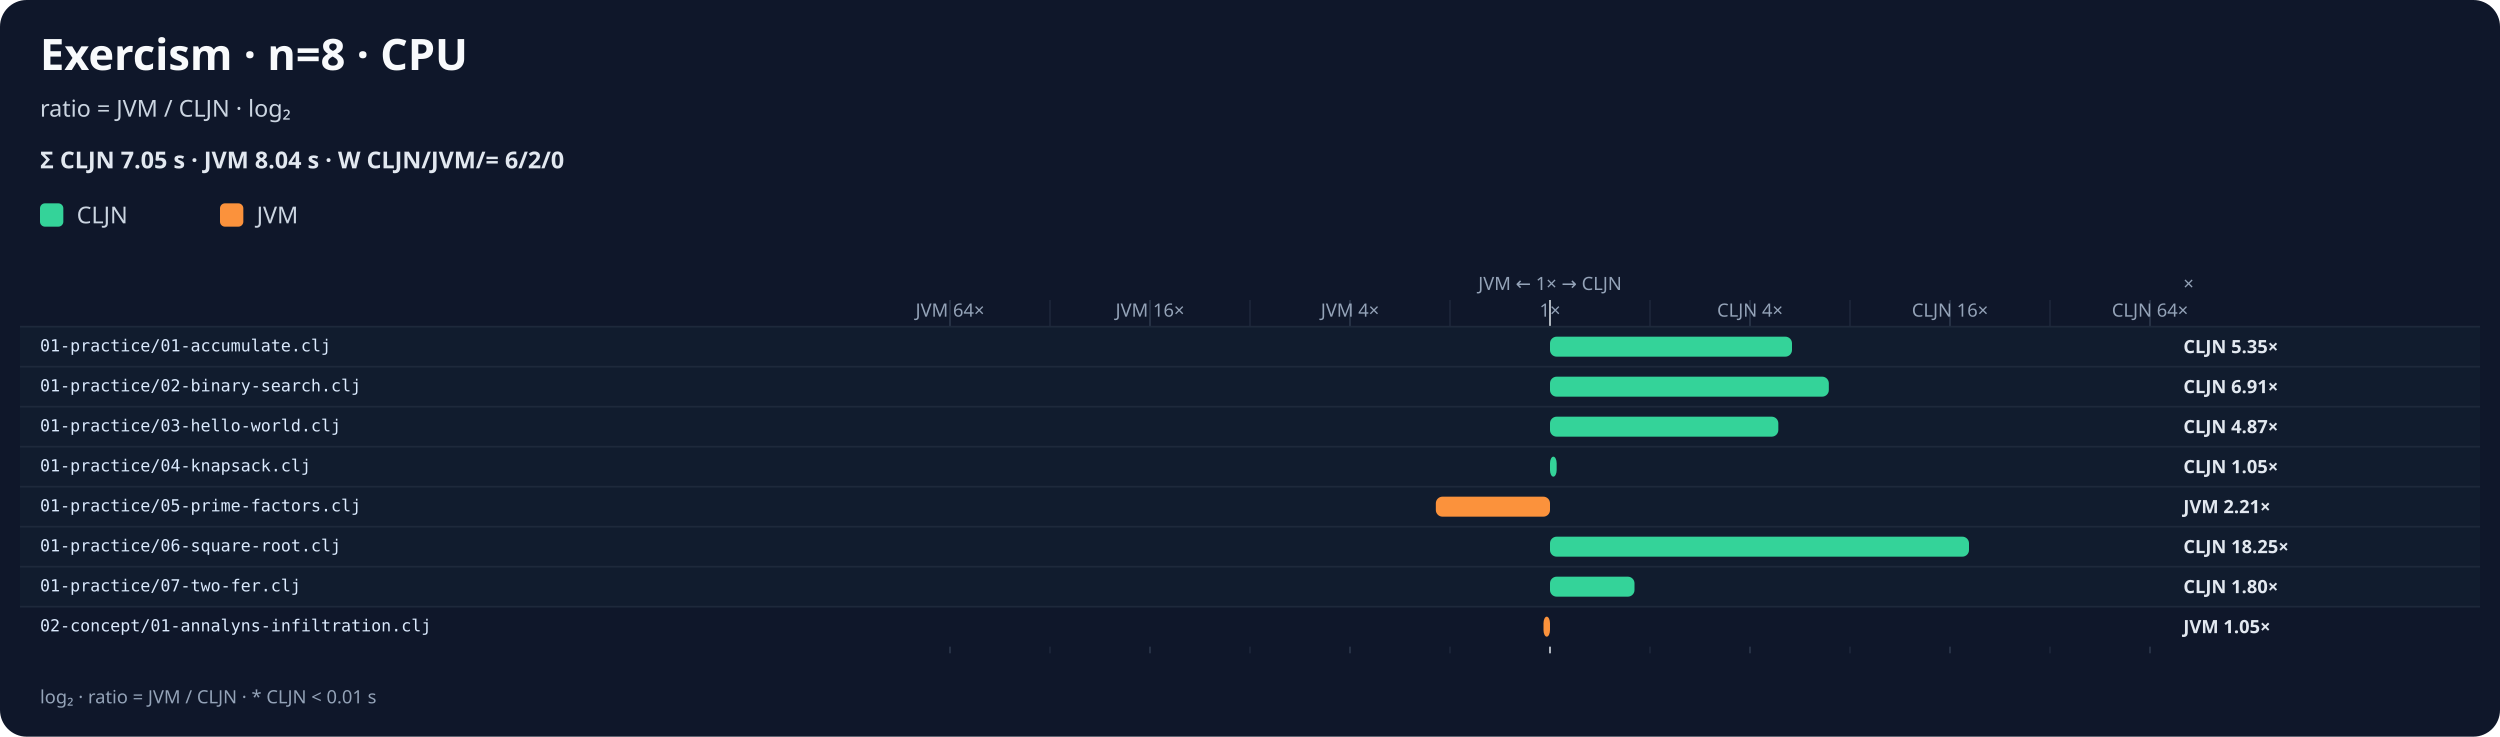
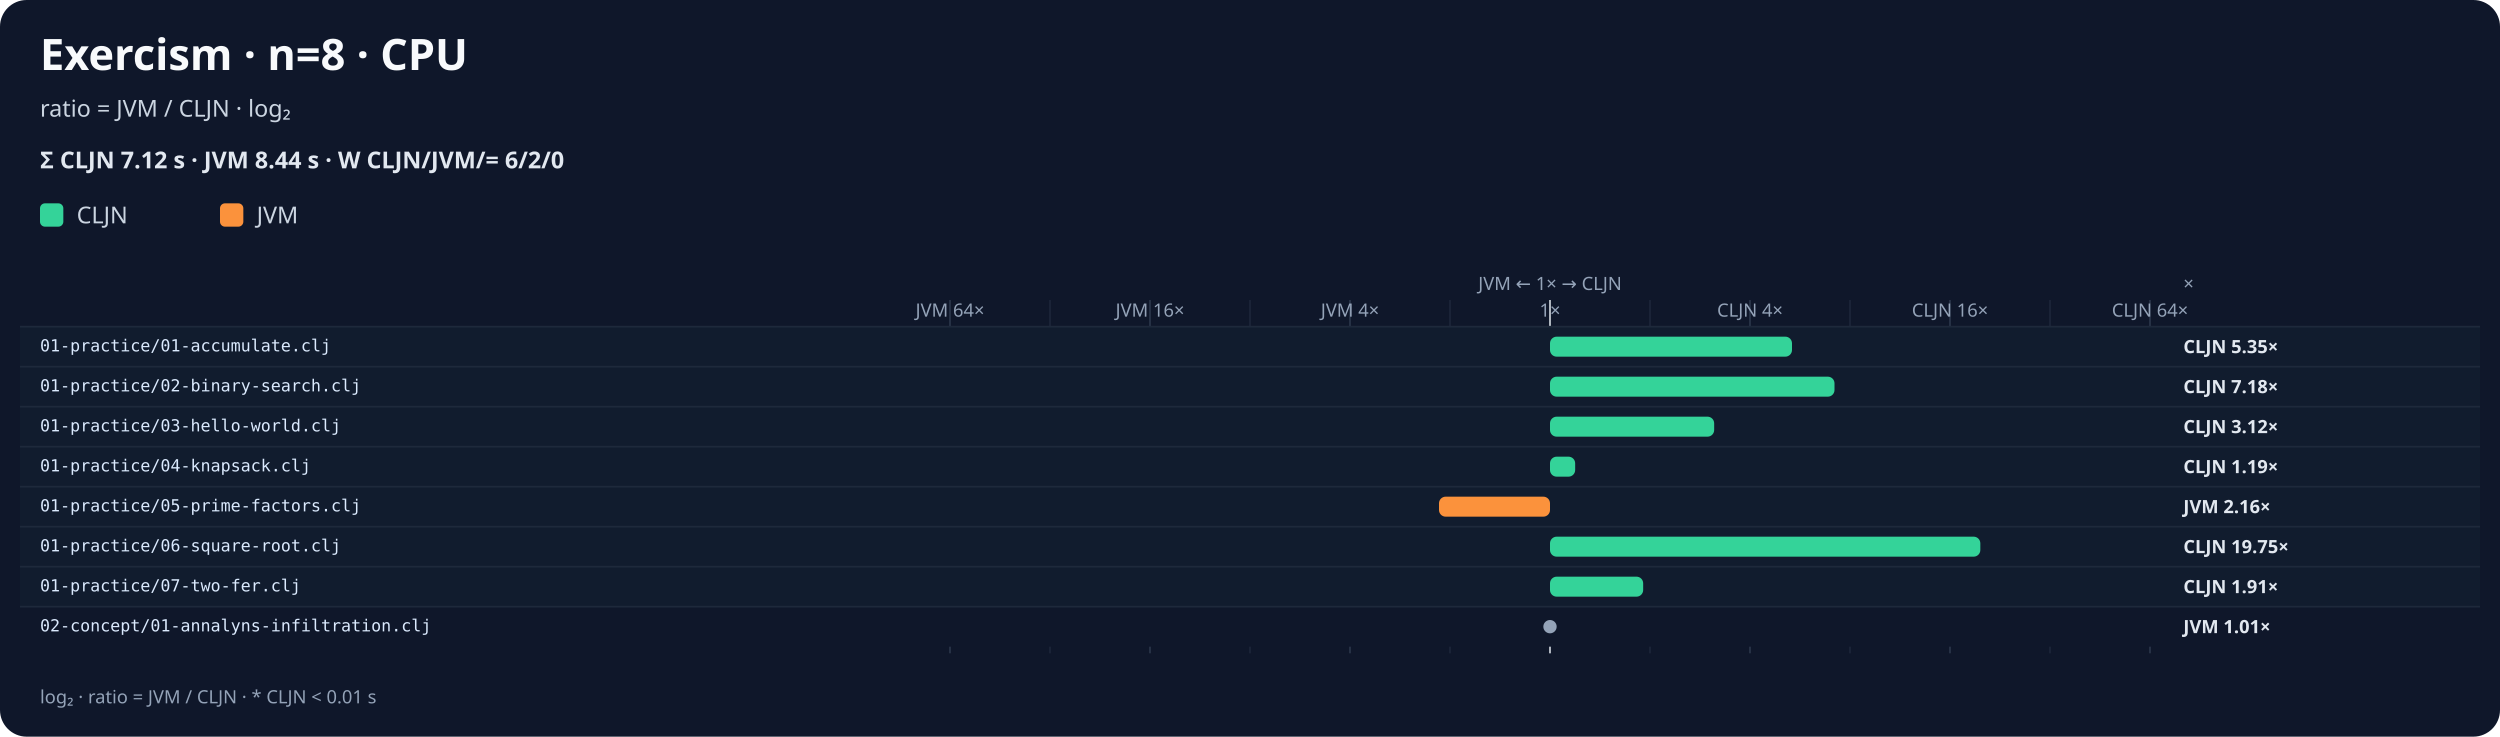
<svg xmlns="http://www.w3.org/2000/svg" width="1500" height="442" viewBox="0 0 1500 442" role="img" aria-labelledby="chart-title chart-desc">
  <style>
.title { fill: #f8fafc; font: 700 26px system-ui, sans-serif; }
.subtitle { fill: #cbd5e1; font: 14px system-ui, sans-serif; }
.summary { fill: #e2e8f0; font: 600 14px system-ui, sans-serif; }
.label { fill: #dbeafe; font: 10px ui-monospace, SFMono-Regular, Consolas, monospace; }
.value { fill: #e2e8f0; font: 600 11px system-ui, sans-serif; }
.axis { fill: #94a3b8; font: 11px system-ui, sans-serif; }
.footer { fill: #94a3b8; font: 11px system-ui, sans-serif; }
</style>
  <rect width="1500" height="442" rx="16" fill="#0f172a" />
  <text x="24" y="42" class="title">Exercism · n=8 · CPU</text>
  <text x="24" y="70" class="subtitle">ratio = JVM / CLJN · log₂</text>
-   <text x="24" y="101" class="summary">Σ CLJN 7.05 s · JVM 8.04 s · W CLJN/JVM/= 6/2/0</text>
+   <text x="24" y="101" class="summary">Σ CLJN 7.12 s · JVM 8.44 s · W CLJN/JVM/= 6/2/0</text>
  <rect x="24" y="122" width="14" height="14" rx="3" fill="#34d399" />
  <text x="46" y="134" class="subtitle">CLJN</text>
  <rect x="132" y="122" width="14" height="14" rx="3" fill="#fb923c" />
  <text x="154" y="134" class="subtitle">JVM</text>
  <text x="930" y="174" class="axis" text-anchor="middle">JVM ← 1× → CLJN</text>
  <text x="1310" y="174" class="axis">×</text>
  <line x1="570.0" y1="180" x2="570.0" y2="392" stroke="#334155" opacity="0.75" />
  <text x="570.0" y="190" class="axis" text-anchor="middle">JVM 64×</text>
  <line x1="630.0" y1="180" x2="630.0" y2="392" stroke="#334155" opacity="0.35" />
  <line x1="690.0" y1="180" x2="690.0" y2="392" stroke="#334155" opacity="0.75" />
  <text x="690.0" y="190" class="axis" text-anchor="middle">JVM 16×</text>
  <line x1="750.0" y1="180" x2="750.0" y2="392" stroke="#334155" opacity="0.35" />
  <line x1="810.0" y1="180" x2="810.0" y2="392" stroke="#334155" opacity="0.75" />
  <text x="810.0" y="190" class="axis" text-anchor="middle">JVM 4×</text>
  <line x1="870.0" y1="180" x2="870.0" y2="392" stroke="#334155" opacity="0.35" />
  <line x1="930.0" y1="180" x2="930.0" y2="392" stroke="#e2e8f0" opacity="0.90" />
  <text x="930.0" y="190" class="axis" text-anchor="middle">1×</text>
  <line x1="990.0" y1="180" x2="990.0" y2="392" stroke="#334155" opacity="0.35" />
  <line x1="1050.0" y1="180" x2="1050.0" y2="392" stroke="#334155" opacity="0.75" />
  <text x="1050.0" y="190" class="axis" text-anchor="middle">CLJN 4×</text>
  <line x1="1110.0" y1="180" x2="1110.0" y2="392" stroke="#334155" opacity="0.35" />
  <line x1="1170.0" y1="180" x2="1170.0" y2="392" stroke="#334155" opacity="0.75" />
  <text x="1170.0" y="190" class="axis" text-anchor="middle">CLJN 16×</text>
  <line x1="1230.0" y1="180" x2="1230.0" y2="392" stroke="#334155" opacity="0.35" />
  <line x1="1290.0" y1="180" x2="1290.0" y2="392" stroke="#334155" opacity="0.75" />
  <text x="1290.0" y="190" class="axis" text-anchor="middle">CLJN 64×</text>
  <rect x="12" y="196" width="1476" height="24" fill="#111c2e" />
  <line x1="12" y1="196" x2="1488" y2="196" stroke="#1e293b" />
  <text x="24" y="208.0" class="label" dominant-baseline="middle">01-practice/01-accumulate.clj</text>
  <rect x="930.0" y="202.0" width="145.2" height="12" rx="4" fill="#34d399" />
  <text x="1310" y="208.0" class="value" dominant-baseline="middle">CLJN 5.35×</text>
  <rect x="12" y="220" width="1476" height="24" fill="#111c2e" />
  <line x1="12" y1="220" x2="1488" y2="220" stroke="#1e293b" />
  <text x="24" y="232.0" class="label" dominant-baseline="middle">01-practice/02-binary-search.clj</text>
-   <rect x="930.0" y="226.0" width="167.3" height="12" rx="4" fill="#34d399" />
-   <text x="1310" y="232.0" class="value" dominant-baseline="middle">CLJN 6.91×</text>
+   <rect x="930.0" y="226.0" width="170.7" height="12" rx="4" fill="#34d399" />
+   <text x="1310" y="232.0" class="value" dominant-baseline="middle">CLJN 7.18×</text>
  <rect x="12" y="244" width="1476" height="24" fill="#111c2e" />
  <line x1="12" y1="244" x2="1488" y2="244" stroke="#1e293b" />
  <text x="24" y="256.0" class="label" dominant-baseline="middle">01-practice/03-hello-world.clj</text>
-   <rect x="930.0" y="250.0" width="137.0" height="12" rx="4" fill="#34d399" />
-   <text x="1310" y="256.0" class="value" dominant-baseline="middle">CLJN 4.87×</text>
+   <rect x="930.0" y="250.0" width="98.5" height="12" rx="4" fill="#34d399" />
+   <text x="1310" y="256.0" class="value" dominant-baseline="middle">CLJN 3.12×</text>
  <rect x="12" y="268" width="1476" height="24" fill="#111c2e" />
  <line x1="12" y1="268" x2="1488" y2="268" stroke="#1e293b" />
  <text x="24" y="280.0" class="label" dominant-baseline="middle">01-practice/04-knapsack.clj</text>
-   <rect x="930.0" y="274.0" width="4.0" height="12" rx="4" fill="#34d399" />
-   <text x="1310" y="280.0" class="value" dominant-baseline="middle">CLJN 1.05×</text>
+   <rect x="930.0" y="274.0" width="15.1" height="12" rx="4" fill="#34d399" />
+   <text x="1310" y="280.0" class="value" dominant-baseline="middle">CLJN 1.19×</text>
  <rect x="12" y="292" width="1476" height="24" fill="#111c2e" />
  <line x1="12" y1="292" x2="1488" y2="292" stroke="#1e293b" />
  <text x="24" y="304.0" class="label" dominant-baseline="middle">01-practice/05-prime-factors.clj</text>
-   <rect x="861.5" y="298.0" width="68.5" height="12" rx="4" fill="#fb923c" />
-   <text x="1310" y="304.0" class="value" dominant-baseline="middle">JVM 2.21×</text>
+   <rect x="863.4" y="298.0" width="66.6" height="12" rx="4" fill="#fb923c" />
+   <text x="1310" y="304.0" class="value" dominant-baseline="middle">JVM 2.16×</text>
  <rect x="12" y="316" width="1476" height="24" fill="#111c2e" />
  <line x1="12" y1="316" x2="1488" y2="316" stroke="#1e293b" />
  <text x="24" y="328.0" class="label" dominant-baseline="middle">01-practice/06-square-root.clj</text>
-   <rect x="930.0" y="322.0" width="251.4" height="12" rx="4" fill="#34d399" />
-   <text x="1310" y="328.0" class="value" dominant-baseline="middle">CLJN 18.25×</text>
+   <rect x="930.0" y="322.0" width="258.2" height="12" rx="4" fill="#34d399" />
+   <text x="1310" y="328.0" class="value" dominant-baseline="middle">CLJN 19.75×</text>
  <rect x="12" y="340" width="1476" height="24" fill="#111c2e" />
  <line x1="12" y1="340" x2="1488" y2="340" stroke="#1e293b" />
  <text x="24" y="352.0" class="label" dominant-baseline="middle">01-practice/07-two-fer.clj</text>
-   <rect x="930.0" y="346.0" width="50.7" height="12" rx="4" fill="#34d399" />
-   <text x="1310" y="352.0" class="value" dominant-baseline="middle">CLJN 1.80×</text>
+   <rect x="930.0" y="346.0" width="55.9" height="12" rx="4" fill="#34d399" />
+   <text x="1310" y="352.0" class="value" dominant-baseline="middle">CLJN 1.91×</text>
  <rect x="12" y="364" width="1476" height="24" fill="#0f172a" />
  <line x1="12" y1="364" x2="1488" y2="364" stroke="#1e293b" />
  <text x="24" y="376.0" class="label" dominant-baseline="middle">02-concept/01-annalyns-infiltration.clj</text>
-   <rect x="926.1" y="370.0" width="3.9" height="12" rx="4" fill="#fb923c" />
-   <text x="1310" y="376.0" class="value" dominant-baseline="middle">JVM 1.05×</text>
+   <circle cx="930.0" cy="376.0" r="4" fill="#94a3b8" />
+   <text x="1310" y="376.0" class="value" dominant-baseline="middle">JVM 1.01×</text>
  <text x="24" y="422" class="footer">log₂ · ratio = JVM / CLJN · * CLJN &lt; 0.01 s</text>
</svg>
